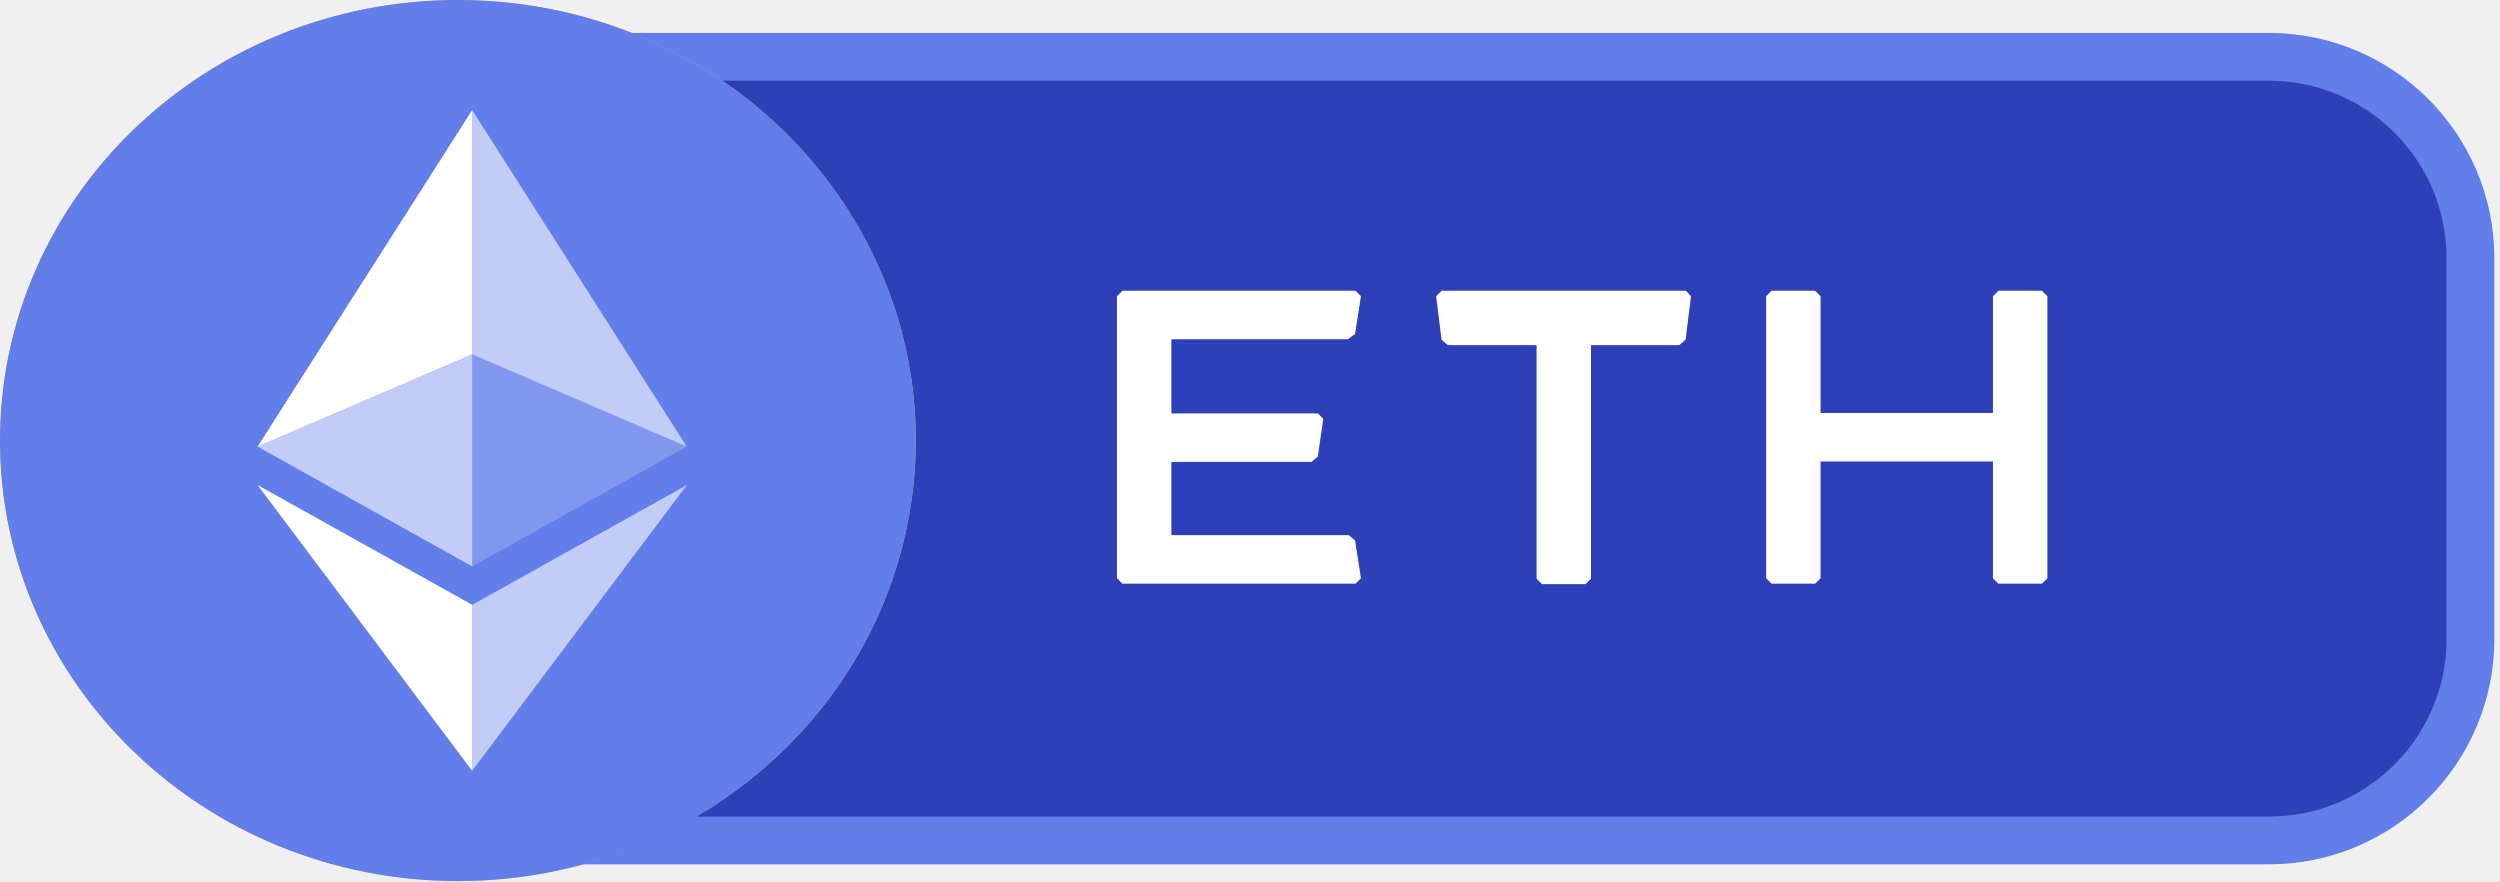
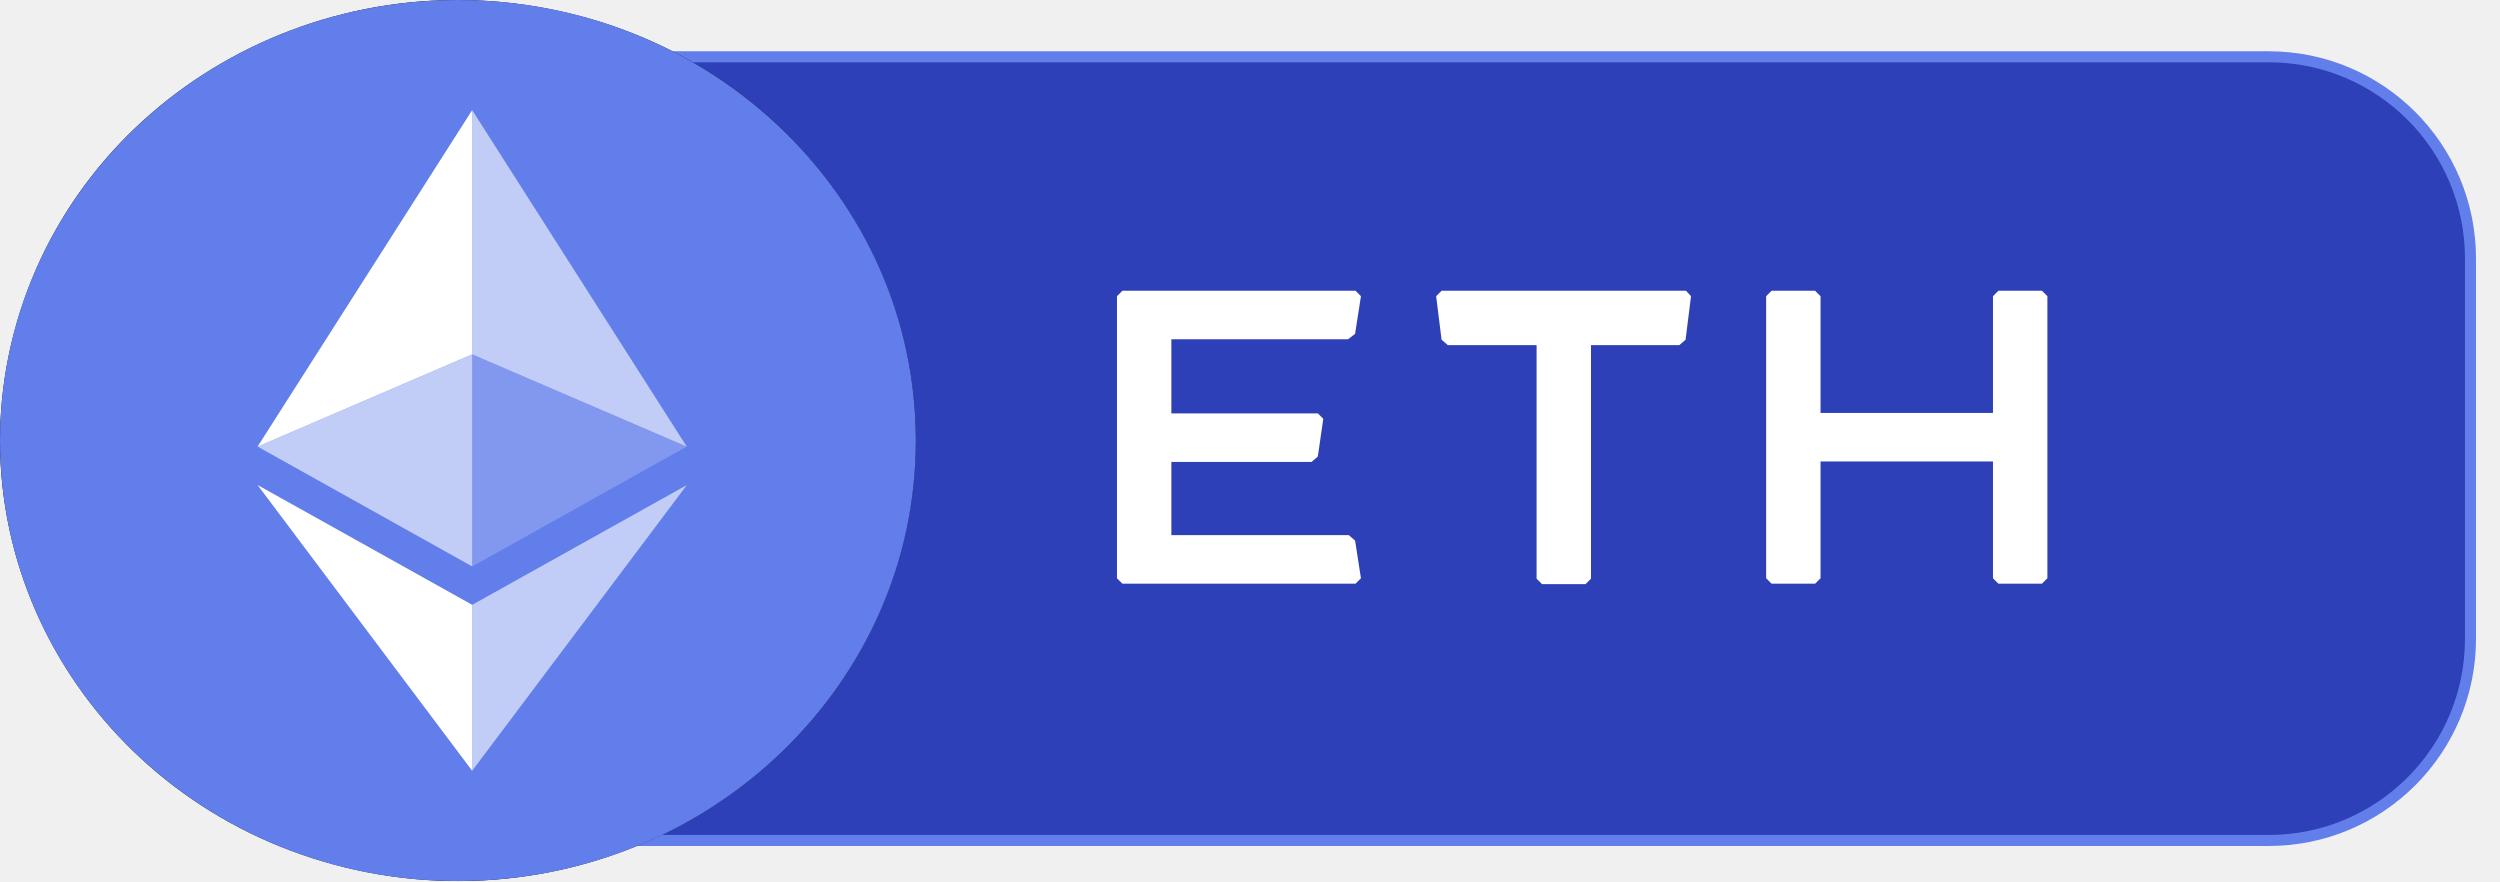
<svg xmlns="http://www.w3.org/2000/svg" width="227" height="80" viewBox="0 0 227 80" fill="none">
-   <rect x="34.199" y="5.157" width="190.121" height="71.157" rx="18.315" fill="#2E40B7" stroke="#627EEA" stroke-width="4.338" />
+   <rect x="34.199" y="5.157" width="190.121" height="71.157" rx="18.315" fill="#2E40B7" stroke="#627EEA" strokeWidth="4.338" />
  <path d="M81.913 49.673C76.358 71.113 53.778 84.146 31.524 78.802C9.238 73.457 -4.31 51.736 1.246 30.327C6.801 8.887 29.348 -4.146 51.634 1.198C73.888 6.512 87.469 28.233 81.913 49.673Z" fill="url(#paint0_linear_1572_110)" />
  <path d="M61.376 35.016C62.188 29.703 57.998 26.828 52.216 24.922L54.1 17.703L49.552 16.61L47.733 23.641C46.531 23.36 45.297 23.078 44.062 22.828L45.882 15.766L41.334 14.672L39.482 21.86C38.475 21.641 37.501 21.422 36.559 21.203V21.172L30.257 19.672L29.055 24.36C29.055 24.36 32.434 25.11 32.369 25.141C34.22 25.578 34.545 26.766 34.48 27.703L32.336 35.922C32.466 35.953 32.629 35.985 32.823 36.078C32.661 36.047 32.498 36.016 32.336 35.953L29.348 47.453C29.12 47.985 28.536 48.797 27.269 48.485C27.301 48.547 23.956 47.703 23.956 47.703L21.682 52.735L27.626 54.172C28.73 54.453 29.802 54.703 30.874 54.985L28.99 62.266L33.538 63.36L35.422 56.141C36.656 56.453 37.891 56.766 39.06 57.047L37.209 64.235L41.756 65.328L43.64 58.047C51.436 59.453 57.283 58.891 59.719 52.11C61.701 46.672 59.622 43.516 55.529 41.453C58.55 40.797 60.791 38.891 61.376 35.016ZM50.949 49.078C49.552 54.516 40.002 51.578 36.916 50.828L39.417 41.172C42.503 41.922 52.443 43.391 50.949 49.078ZM52.378 34.922C51.079 39.891 43.153 37.36 40.587 36.735L42.861 27.985C45.427 28.61 53.71 29.766 52.378 34.922Z" fill="white" />
  <path d="M41.579 80C64.543 80 83.158 62.091 83.158 40C83.158 17.909 64.543 0 41.579 0C18.616 0 0.001 17.909 0.001 40C0.001 62.091 18.616 80 41.579 80Z" fill="#627EEA" />
  <path d="M42.873 9.999V32.174L62.355 40.549L42.873 9.999Z" fill="white" fill-opacity="0.602" />
  <path d="M42.873 9.999L23.389 40.549L42.873 32.174V9.999Z" fill="white" />
  <path d="M42.873 54.92V69.987L62.368 44.04L42.873 54.92Z" fill="white" fill-opacity="0.602" />
  <path d="M42.873 69.987V54.917L23.389 44.04L42.873 69.987Z" fill="white" />
  <path d="M42.873 51.432L62.355 40.55L42.873 32.18V51.432Z" fill="white" fill-opacity="0.2" />
  <path d="M23.389 40.55L42.873 51.432V32.18L23.389 40.55Z" fill="white" fill-opacity="0.602" />
  <path d="M101.914 53L101.42 52.506V26.894L101.914 26.4H123.08L123.574 26.894L123.042 30.314L122.396 30.808H106.36V37.534H119.66L120.154 38.028L119.66 41.448L119.09 41.942H106.36V48.592H122.472L123.042 49.086L123.574 52.506L123.08 53H101.914ZM130.896 30.846L130.402 26.894L130.896 26.4H153.088L153.544 26.894L153.05 30.846L152.48 31.34H144.462V52.544L143.968 53.038H140.016L139.522 52.544V31.34H131.466L130.896 30.846ZM185.408 26.4L185.902 26.894V52.506L185.408 53H181.456L180.962 52.506V41.904H165.306V52.506L164.812 53H160.86L160.366 52.506V26.894L160.86 26.4H164.812L165.306 26.894V37.496H180.962V26.894L181.456 26.4H185.408Z" fill="white" />
  <defs>
    <linearGradient id="paint0_linear_1572_110" x1="4155.59" y1="-1.92" x2="4155.59" y2="7999.19" gradientUnits="userSpaceOnUse">
-       <stop stop-color="#F9AA4B" />
-       <stop offset="1" stop-color="#F7931A" />
+       <stop stopColor="#F9AA4B" />
+       <stop offset="1" stopColor="#F7931A" />
    </linearGradient>
  </defs>
</svg>
